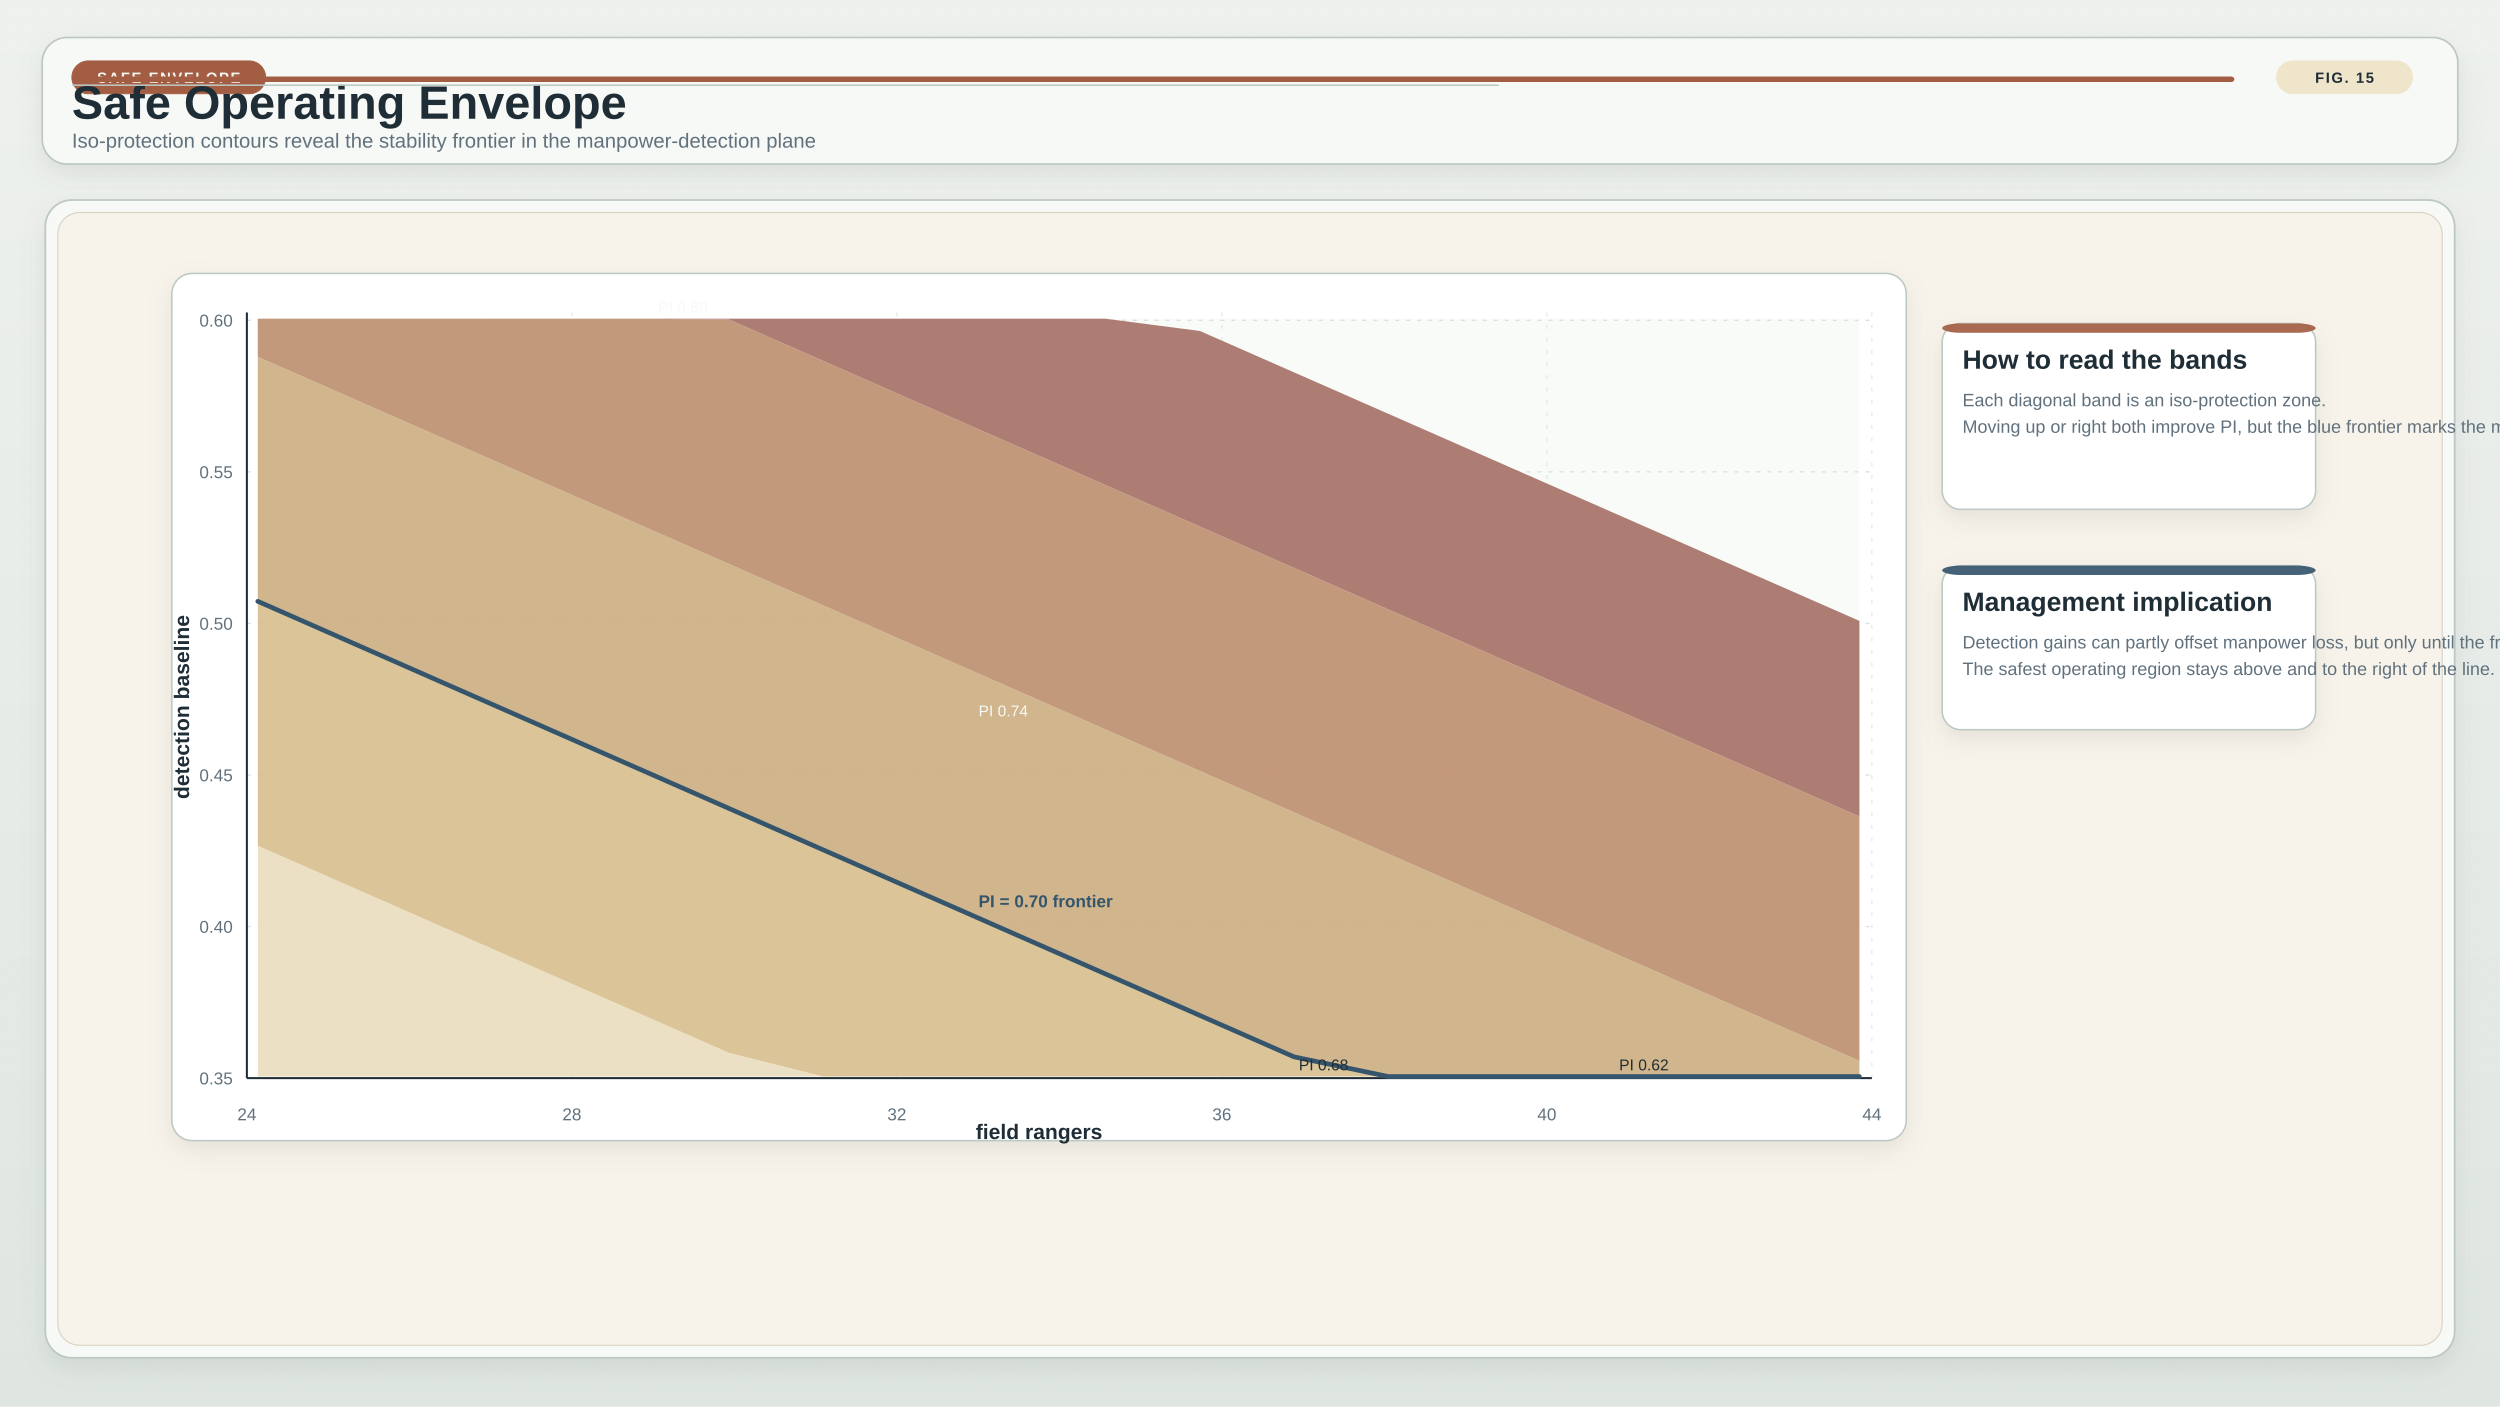
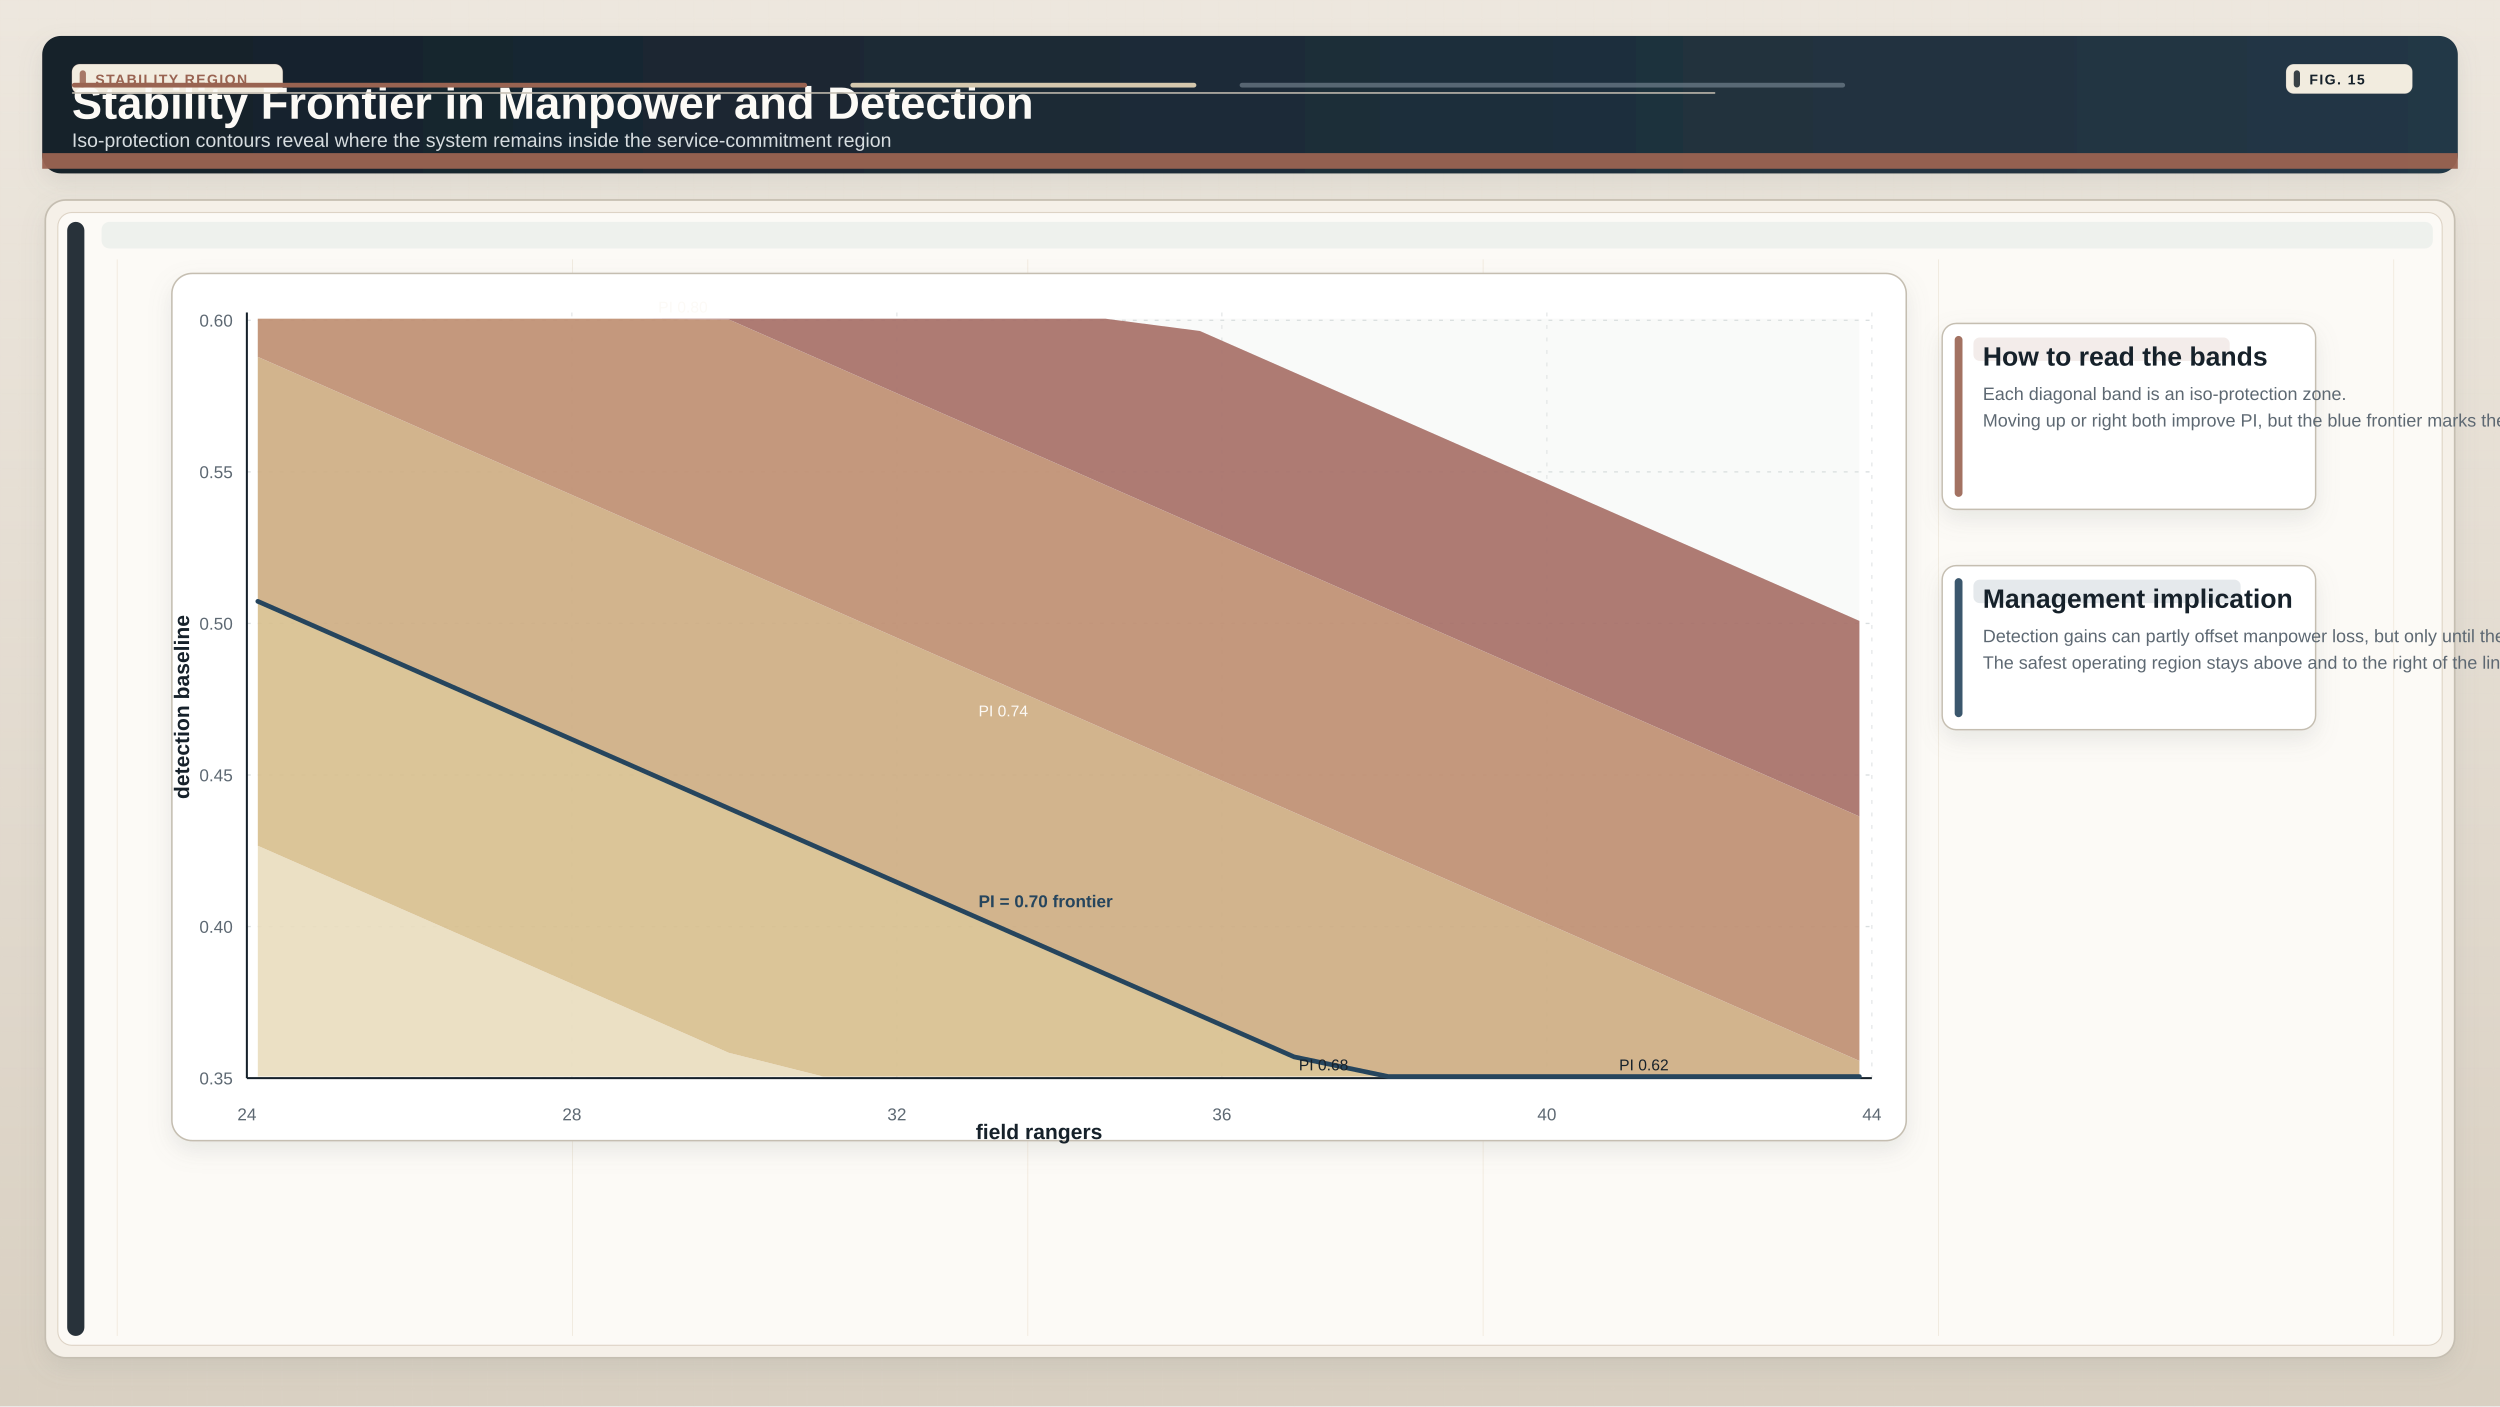
<svg xmlns="http://www.w3.org/2000/svg" viewBox="0 0 3200 1800" width="3200" height="1800">
  <defs>
    <linearGradient id="pageBg" x1="0" y1="0" x2="0" y2="1">
-       <stop offset="0%" stop-color="#eef1ee" />
-       <stop offset="100%" stop-color="#dfe6e1" />
+       <stop offset="0%" stop-color="#ede7de" />
+       <stop offset="100%" stop-color="#d9d0c2" />
    </linearGradient>
-     <pattern id="paperGrain" width="18" height="18" patternUnits="userSpaceOnUse">
-       <circle cx="4" cy="5" r="0.9" fill="#d8d0c0" opacity="0.28" />
-       <circle cx="13" cy="8" r="0.7" fill="#cfc7b7" opacity="0.24" />
-       <circle cx="9" cy="14" r="0.8" fill="#d8d0c0" opacity="0.22" />
+     <linearGradient id="headBg" x1="0" y1="0" x2="1" y2="0">
+       <stop offset="0%" stop-color="#16212a" />
+       <stop offset="100%" stop-color="#243746" />
+     </linearGradient>
+     <pattern id="paperGrid" width="24" height="24" patternUnits="userSpaceOnUse">
+       <path d="M 24 0 L 0 0 0 24" fill="none" stroke="#ddd3c3" stroke-width="0.8" opacity="0.32" />
    </pattern>
    <filter id="shadow" x="-20%" y="-20%" width="140%" height="140%">
      <feDropShadow dx="0" dy="12" stdDeviation="14" flood-color="#8c948f" flood-opacity="0.18" />
    </filter>
  </defs>
  <rect x="0" y="0" width="3200" height="1800" fill="url(#pageBg)" />
-   <rect x="0" y="0" width="3200" height="1800" fill="url(#paperGrain)" opacity="0.44" />
-   <rect x="54" y="48" width="3092" height="162" rx="32" fill="#f7f9f6" stroke="#bcc8c3" stroke-width="2.2" filter="url(#shadow)" />
-   <rect x="92" y="78" width="248" height="42" rx="21" fill="#a35d43" stroke="#a35d43" stroke-width="1.2" />
-   <text x="216" y="106" text-anchor="middle" font-family="Helvetica Neue, Arial, sans-serif" font-size="19" font-weight="700" letter-spacing="2" fill="#f7f9f6">SAFE ENVELOPE</text>
-   <rect x="2914" y="78" width="174" height="42" rx="21" fill="#efe5cb" stroke="#efe5cb" stroke-width="1.2" />
-   <text x="3001" y="106" text-anchor="middle" font-family="Helvetica Neue, Arial, sans-serif" font-size="19" font-weight="700" letter-spacing="2" fill="#1f2d36">FIG. 15</text>
-   <text x="92" y="152" font-family="Helvetica Neue, Arial, sans-serif" font-size="60" font-weight="700" fill="#1f2d36">Safe Operating Envelope</text>
-   <text x="92" y="189" font-family="Helvetica Neue, Arial, sans-serif" font-size="26" fill="#60717d">Iso-protection contours reveal the stability frontier in the manpower-detection plane</text>
-   <rect x="92" y="98" width="2768" height="7" rx="4" fill="#a35d43" />
-   <rect x="92" y="108" width="1826.88" height="2" rx="1" fill="#bcc8c3" />
-   <rect x="58" y="256" width="3084" height="1482" rx="34" fill="#f7f9f6" stroke="#bcc8c3" stroke-width="2.3" filter="url(#shadow)" />
-   <rect x="74" y="272" width="3052" height="1450" rx="28" fill="#f8f3ea" stroke="#dad3c4" stroke-width="1.5" />
-   <rect x="220" y="350" width="2220" height="1110" rx="26" fill="#ffffff" stroke="#bcc8c3" stroke-width="2" filter="url(#shadow)" />
+   <rect x="0" y="0" width="3200" height="1800" fill="url(#paperGrid)" opacity="0.42" />
+   <rect x="54" y="46" width="3092" height="176" rx="24" fill="url(#headBg)" filter="url(#shadow)" />
+   <rect x="54" y="196" width="3092" height="20" fill="#996351" opacity="0.95" />
+   <rect x="92" y="82" width="270" height="38" rx="10" fill="#f2ecdf" stroke="#996351" stroke-opacity="0.15" stroke-width="1.2" />
+   <rect x="102" y="90" width="8" height="22" rx="4" fill="#996351" opacity="0.84" />
+   <text x="122" y="108" font-family="Helvetica Neue, Arial, sans-serif" font-size="18" font-weight="700" letter-spacing="1.8" fill="#996351">STABILITY REGION</text>
+   <rect x="2926" y="82" width="162" height="38" rx="10" fill="#f2ecdf" stroke="#16212a" stroke-opacity="0.15" stroke-width="1.2" />
+   <rect x="2936" y="90" width="8" height="22" rx="4" fill="#16212a" opacity="0.84" />
+   <text x="2956" y="108" font-family="Helvetica Neue, Arial, sans-serif" font-size="18" font-weight="700" letter-spacing="1.8" fill="#16212a">FIG. 15</text>
+   <text x="92" y="152" font-family="Helvetica Neue, Arial, sans-serif" font-size="58" font-weight="700" fill="#fcfaf6">Stability Frontier in Manpower and Detection</text>
+   <text x="92" y="188" font-family="Helvetica Neue, Arial, sans-serif" font-size="25" fill="#d7dde0">Iso-protection contours reveal where the system remains inside the service-commitment region</text>
+   <rect x="92" y="106" width="941.12" height="6" rx="3" fill="#996351" />
+   <rect x="1088.48" y="106" width="442.88" height="6" rx="3" fill="#d5c8ae" />
+   <rect x="1586.72" y="106" width="775.04" height="6" rx="3" fill="#8796a2" opacity="0.55" />
+   <rect x="92" y="118" width="2103.68" height="2" rx="1" fill="#c5beb1" />
+   <rect x="58" y="256" width="3084" height="1482" rx="26" fill="#f5f0e8" stroke="#c5beb1" stroke-width="2.2" filter="url(#shadow)" />
+   <rect x="74" y="272" width="3052" height="1450" rx="18" fill="#fcfaf6" stroke="#ddd3c5" stroke-width="1.4" />
+   <rect x="86" y="284" width="22" height="1426" rx="11" fill="#16212a" opacity="0.92" />
+   <rect x="130" y="284" width="2984" height="34" rx="10" fill="#eef1ed" />
+   <line x1="150" y1="332" x2="150" y2="1710" stroke="#efe7da" stroke-width="1" />
+   <line x1="732.8" y1="332" x2="732.8" y2="1710" stroke="#efe7da" stroke-width="1" />
+   <line x1="1315.6" y1="332" x2="1315.6" y2="1710" stroke="#efe7da" stroke-width="1" />
+   <line x1="1898.4" y1="332" x2="1898.4" y2="1710" stroke="#efe7da" stroke-width="1" />
+   <line x1="2481.2" y1="332" x2="2481.2" y2="1710" stroke="#efe7da" stroke-width="1" />
+   <line x1="3064" y1="332" x2="3064" y2="1710" stroke="#efe7da" stroke-width="1" />
+   <rect x="220" y="350" width="2220" height="1110" rx="26" fill="#ffffff" stroke="#c5beb1" stroke-width="2" filter="url(#shadow)" />
  <line x1="316" y1="1380" x2="2396" y2="1380" stroke="#d9dedf" stroke-width="1.7" stroke-dasharray="5 9" />
-   <text x="298" y="1388" text-anchor="end" font-family="Helvetica Neue, Arial, sans-serif" font-size="22" fill="#60717d">0.35</text>
+   <text x="298" y="1388" text-anchor="end" font-family="Helvetica Neue, Arial, sans-serif" font-size="22" fill="#5d6872">0.35</text>
  <line x1="316" y1="1186" x2="2396" y2="1186" stroke="#d9dedf" stroke-width="1.7" stroke-dasharray="5 9" />
-   <text x="298" y="1194" text-anchor="end" font-family="Helvetica Neue, Arial, sans-serif" font-size="22" fill="#60717d">0.40</text>
+   <text x="298" y="1194" text-anchor="end" font-family="Helvetica Neue, Arial, sans-serif" font-size="22" fill="#5d6872">0.40</text>
  <line x1="316" y1="992" x2="2396" y2="992" stroke="#d9dedf" stroke-width="1.7" stroke-dasharray="5 9" />
-   <text x="298" y="1000" text-anchor="end" font-family="Helvetica Neue, Arial, sans-serif" font-size="22" fill="#60717d">0.45</text>
+   <text x="298" y="1000" text-anchor="end" font-family="Helvetica Neue, Arial, sans-serif" font-size="22" fill="#5d6872">0.45</text>
  <line x1="316" y1="798" x2="2396" y2="798" stroke="#d9dedf" stroke-width="1.7" stroke-dasharray="5 9" />
-   <text x="298" y="806" text-anchor="end" font-family="Helvetica Neue, Arial, sans-serif" font-size="22" fill="#60717d">0.50</text>
+   <text x="298" y="806" text-anchor="end" font-family="Helvetica Neue, Arial, sans-serif" font-size="22" fill="#5d6872">0.50</text>
  <line x1="316" y1="604" x2="2396" y2="604" stroke="#d9dedf" stroke-width="1.7" stroke-dasharray="5 9" />
-   <text x="298" y="612" text-anchor="end" font-family="Helvetica Neue, Arial, sans-serif" font-size="22" fill="#60717d">0.55</text>
+   <text x="298" y="612" text-anchor="end" font-family="Helvetica Neue, Arial, sans-serif" font-size="22" fill="#5d6872">0.55</text>
  <line x1="316" y1="410" x2="2396" y2="410" stroke="#d9dedf" stroke-width="1.7" stroke-dasharray="5 9" />
-   <text x="298" y="418" text-anchor="end" font-family="Helvetica Neue, Arial, sans-serif" font-size="22" fill="#60717d">0.60</text>
+   <text x="298" y="418" text-anchor="end" font-family="Helvetica Neue, Arial, sans-serif" font-size="22" fill="#5d6872">0.60</text>
  <line x1="316" y1="400" x2="316" y2="1380" stroke="#e2e5e6" stroke-width="1.5" stroke-dasharray="5 11" />
-   <text x="316" y="1434" text-anchor="middle" font-family="Helvetica Neue, Arial, sans-serif" font-size="22" fill="#60717d">24</text>
+   <text x="316" y="1434" text-anchor="middle" font-family="Helvetica Neue, Arial, sans-serif" font-size="22" fill="#5d6872">24</text>
  <line x1="732" y1="400" x2="732" y2="1380" stroke="#e2e5e6" stroke-width="1.5" stroke-dasharray="5 11" />
-   <text x="732" y="1434" text-anchor="middle" font-family="Helvetica Neue, Arial, sans-serif" font-size="22" fill="#60717d">28</text>
+   <text x="732" y="1434" text-anchor="middle" font-family="Helvetica Neue, Arial, sans-serif" font-size="22" fill="#5d6872">28</text>
  <line x1="1148" y1="400" x2="1148" y2="1380" stroke="#e2e5e6" stroke-width="1.5" stroke-dasharray="5 11" />
-   <text x="1148" y="1434" text-anchor="middle" font-family="Helvetica Neue, Arial, sans-serif" font-size="22" fill="#60717d">32</text>
+   <text x="1148" y="1434" text-anchor="middle" font-family="Helvetica Neue, Arial, sans-serif" font-size="22" fill="#5d6872">32</text>
  <line x1="1564" y1="400" x2="1564" y2="1380" stroke="#e2e5e6" stroke-width="1.5" stroke-dasharray="5 11" />
-   <text x="1564" y="1434" text-anchor="middle" font-family="Helvetica Neue, Arial, sans-serif" font-size="22" fill="#60717d">36</text>
+   <text x="1564" y="1434" text-anchor="middle" font-family="Helvetica Neue, Arial, sans-serif" font-size="22" fill="#5d6872">36</text>
  <line x1="1980" y1="400" x2="1980" y2="1380" stroke="#e2e5e6" stroke-width="1.5" stroke-dasharray="5 11" />
-   <text x="1980" y="1434" text-anchor="middle" font-family="Helvetica Neue, Arial, sans-serif" font-size="22" fill="#60717d">40</text>
+   <text x="1980" y="1434" text-anchor="middle" font-family="Helvetica Neue, Arial, sans-serif" font-size="22" fill="#5d6872">40</text>
  <line x1="2396" y1="400" x2="2396" y2="1380" stroke="#e2e5e6" stroke-width="1.5" stroke-dasharray="5 11" />
-   <text x="2396" y="1434" text-anchor="middle" font-family="Helvetica Neue, Arial, sans-serif" font-size="22" fill="#60717d">44</text>
-   <line x1="316" y1="1380" x2="2396" y2="1380" stroke="#1f2d36" stroke-width="2.6" />
-   <line x1="316" y1="400" x2="316" y2="1380" stroke="#1f2d36" stroke-width="2.6" />
-   <text x="1330" y="1458" text-anchor="middle" font-family="Helvetica Neue, Arial, sans-serif" font-size="27" font-weight="700" fill="#1f2d36">field rangers</text>
-   <text x="242" y="905" transform="rotate(-90 242 905)" text-anchor="middle" font-family="Helvetica Neue, Arial, sans-serif" font-size="27" font-weight="700" fill="#1f2d36">detection baseline</text>
+   <text x="2396" y="1434" text-anchor="middle" font-family="Helvetica Neue, Arial, sans-serif" font-size="22" fill="#5d6872">44</text>
+   <line x1="316" y1="1380" x2="2396" y2="1380" stroke="#16212a" stroke-width="2.6" />
+   <line x1="316" y1="400" x2="316" y2="1380" stroke="#16212a" stroke-width="2.6" />
+   <text x="1330" y="1458" text-anchor="middle" font-family="Helvetica Neue, Arial, sans-serif" font-size="27" font-weight="700" fill="#16212a">field rangers</text>
+   <text x="242" y="905" transform="rotate(-90 242 905)" text-anchor="middle" font-family="Helvetica Neue, Arial, sans-serif" font-size="27" font-weight="700" fill="#16212a">detection baseline</text>
  <path d="M 330 1082.619 L 450.588 1135.629 L 571.176 1188.638 L 691.765 1241.648 L 812.353 1294.657 L 932.941 1347.667 L 1053.529 1378 L 1174.118 1378 L 1294.706 1378 L 1415.294 1378 L 1535.882 1378 L 1656.471 1378 L 1777.059 1378 L 1897.647 1378 L 2018.235 1378 L 2138.824 1378 L 2259.412 1378 L 2380 1378 L 2380 1378 L 2259.412 1378 L 2138.824 1378 L 2018.235 1378 L 1897.647 1378 L 1777.059 1378 L 1656.471 1378 L 1535.882 1378 L 1415.294 1378 L 1294.706 1378 L 1174.118 1378 L 1053.529 1378 L 932.941 1378 L 812.353 1378 L 691.765 1378 L 571.176 1378 L 450.588 1378 L 330 1378 Z" fill="#e9ddbf" opacity="0.92" stroke="none" />
  <path d="M 330 769.716 L 450.588 822.726 L 571.176 875.735 L 691.765 928.745 L 812.353 981.754 L 932.941 1034.764 L 1053.529 1087.773 L 1174.118 1140.783 L 1294.706 1193.792 L 1415.294 1246.802 L 1535.882 1299.811 L 1656.471 1352.82 L 1777.059 1378 L 1897.647 1378 L 2018.235 1378 L 2138.824 1378 L 2259.412 1378 L 2380 1378 L 2380 1378 L 2259.412 1378 L 2138.824 1378 L 2018.235 1378 L 1897.647 1378 L 1777.059 1378 L 1656.471 1378 L 1535.882 1378 L 1415.294 1378 L 1294.706 1378 L 1174.118 1378 L 1053.529 1378 L 932.941 1347.667 L 812.353 1294.657 L 691.765 1241.648 L 571.176 1188.638 L 450.588 1135.629 L 330 1082.619 Z" fill="#d8c08f" opacity="0.92" stroke="none" />
  <path d="M 330 456.813 L 450.588 509.822 L 571.176 562.832 L 691.765 615.841 L 812.353 668.851 L 932.941 721.86 L 1053.529 774.87 L 1174.118 827.879 L 1294.706 880.889 L 1415.294 933.898 L 1535.882 986.908 L 1656.471 1039.917 L 1777.059 1092.927 L 1897.647 1145.936 L 2018.235 1198.946 L 2138.824 1251.955 L 2259.412 1304.965 L 2380 1357.974 L 2380 1378 L 2259.412 1378 L 2138.824 1378 L 2018.235 1378 L 1897.647 1378 L 1777.059 1378 L 1656.471 1352.82 L 1535.882 1299.811 L 1415.294 1246.802 L 1294.706 1193.792 L 1174.118 1140.783 L 1053.529 1087.773 L 932.941 1034.764 L 812.353 981.754 L 691.765 928.745 L 571.176 875.735 L 450.588 822.726 L 330 769.716 Z" fill="#caa06d" opacity="0.92" stroke="none" />
  <path d="M 330 408 L 450.588 408 L 571.176 408 L 691.765 408 L 812.353 408 L 932.941 408.957 L 1053.529 461.967 L 1174.118 514.976 L 1294.706 567.986 L 1415.294 620.995 L 1535.882 674.005 L 1656.471 727.014 L 1777.059 780.024 L 1897.647 833.033 L 2018.235 886.043 L 2138.824 939.052 L 2259.412 992.061 L 2380 1045.071 L 2380 1357.974 L 2259.412 1304.965 L 2138.824 1251.955 L 2018.235 1198.946 L 1897.647 1145.936 L 1777.059 1092.927 L 1656.471 1039.917 L 1535.882 986.908 L 1415.294 933.898 L 1294.706 880.889 L 1174.118 827.879 L 1053.529 774.87 L 932.941 721.86 L 812.353 668.851 L 691.765 615.841 L 571.176 562.832 L 450.588 509.822 L 330 456.813 Z" fill="#b77a57" opacity="0.92" stroke="none" />
  <path d="M 330 408 L 450.588 408 L 571.176 408 L 691.765 408 L 812.353 408 L 932.941 408 L 1053.529 408 L 1174.118 408 L 1294.706 408 L 1415.294 408 L 1535.882 423.682 L 1656.471 476.691 L 1777.059 529.701 L 1897.647 582.71 L 2018.235 635.72 L 2138.824 688.729 L 2259.412 741.739 L 2380 794.748 L 2380 1045.071 L 2259.412 992.061 L 2138.824 939.052 L 2018.235 886.043 L 1897.647 833.033 L 1777.059 780.024 L 1656.471 727.014 L 1535.882 674.005 L 1415.294 620.995 L 1294.706 567.986 L 1174.118 514.976 L 1053.529 461.967 L 932.941 408.957 L 812.353 408 L 691.765 408 L 571.176 408 L 450.588 408 L 330 408 Z" fill="#99524a" opacity="0.92" stroke="none" />
-   <path d="M 330 769.716 L 450.588 822.726 L 571.176 875.735 L 691.765 928.745 L 812.353 981.754 L 932.941 1034.764 L 1053.529 1087.773 L 1174.118 1140.783 L 1294.706 1193.792 L 1415.294 1246.802 L 1535.882 1299.811 L 1656.471 1352.82 L 1777.059 1378 L 1897.647 1378 L 2018.235 1378 L 2138.824 1378 L 2259.412 1378 L 2380 1378 L 2380 408 L 330 408 Z" fill="#dce9dd" opacity="0.20" />
-   <path d="M 330 769.716 L 450.588 822.726 L 571.176 875.735 L 691.765 928.745 L 812.353 981.754 L 932.941 1034.764 L 1053.529 1087.773 L 1174.118 1140.783 L 1294.706 1193.792 L 1415.294 1246.802 L 1535.882 1299.811 L 1656.471 1352.82 L 1777.059 1378 L 1897.647 1378 L 2018.235 1378 L 2138.824 1378 L 2259.412 1378 L 2380 1378" fill="none" stroke="#35556c" stroke-width="6" stroke-linecap="round" />
-   <text x="1252.5" y="1161.239" font-family="Helvetica Neue, Arial, sans-serif" font-size="22" font-weight="700" fill="#35556c">PI = 0.70 frontier</text>
-   <text x="2072.5" y="1370" font-family="Helvetica Neue, Arial, sans-serif" font-size="20" fill="#1f2d36">PI 0.62</text>
-   <text x="1662.5" y="1370" font-family="Helvetica Neue, Arial, sans-serif" font-size="20" fill="#1f2d36">PI 0.68</text>
-   <text x="1252.5" y="916.916" font-family="Helvetica Neue, Arial, sans-serif" font-size="20" fill="#f7f9f6">PI 0.74</text>
-   <text x="842.5" y="400" font-family="Helvetica Neue, Arial, sans-serif" font-size="20" fill="#f7f9f6">PI 0.80</text>
-   <rect x="2486" y="414" width="478" height="238" rx="24" fill="#ffffff" stroke="#bcc8c3" stroke-width="2" filter="url(#shadow)" />
-   <rect x="2486" y="414" width="478" height="12" rx="24" fill="#a35d43" opacity="0.92" />
-   <text x="2512" y="472" font-family="Helvetica Neue, Arial, sans-serif" font-size="34" font-weight="700" fill="#1f2d36">How to read the bands</text>
-   <text x="2512" y="520" font-family="Helvetica Neue, Arial, sans-serif" font-size="23" fill="#60717d">Each diagonal band is an iso-protection zone.</text>
-   <text x="2512" y="554" font-family="Helvetica Neue, Arial, sans-serif" font-size="23" fill="#60717d">Moving up or right both improve PI, but the blue frontier marks the minimum safe region.</text>
-   <rect x="2486" y="724" width="478" height="210" rx="24" fill="#ffffff" stroke="#bcc8c3" stroke-width="2" filter="url(#shadow)" />
-   <rect x="2486" y="724" width="478" height="12" rx="24" fill="#35556c" opacity="0.92" />
-   <text x="2512" y="782" font-family="Helvetica Neue, Arial, sans-serif" font-size="34" font-weight="700" fill="#1f2d36">Management implication</text>
-   <text x="2512" y="830" font-family="Helvetica Neue, Arial, sans-serif" font-size="23" fill="#60717d">Detection gains can partly offset manpower loss, but only until the frontier is crossed.</text>
-   <text x="2512" y="864" font-family="Helvetica Neue, Arial, sans-serif" font-size="23" fill="#60717d">The safest operating region stays above and to the right of the line.</text>
+   <path d="M 330 769.716 L 450.588 822.726 L 571.176 875.735 L 691.765 928.745 L 812.353 981.754 L 932.941 1034.764 L 1053.529 1087.773 L 1174.118 1140.783 L 1294.706 1193.792 L 1415.294 1246.802 L 1535.882 1299.811 L 1656.471 1352.82 L 1777.059 1378 L 1897.647 1378 L 2018.235 1378 L 2138.824 1378 L 2259.412 1378 L 2380 1378 L 2380 408 L 330 408 Z" fill="#dfe7df" opacity="0.20" />
+   <path d="M 330 769.716 L 450.588 822.726 L 571.176 875.735 L 691.765 928.745 L 812.353 981.754 L 932.941 1034.764 L 1053.529 1087.773 L 1174.118 1140.783 L 1294.706 1193.792 L 1415.294 1246.802 L 1535.882 1299.811 L 1656.471 1352.82 L 1777.059 1378 L 1897.647 1378 L 2018.235 1378 L 2138.824 1378 L 2259.412 1378 L 2380 1378" fill="none" stroke="#26455d" stroke-width="6" stroke-linecap="round" />
+   <text x="1252.5" y="1161.239" font-family="Helvetica Neue, Arial, sans-serif" font-size="22" font-weight="700" fill="#26455d">PI = 0.70 frontier</text>
+   <text x="2072.5" y="1370" font-family="Helvetica Neue, Arial, sans-serif" font-size="20" fill="#16212a">PI 0.62</text>
+   <text x="1662.5" y="1370" font-family="Helvetica Neue, Arial, sans-serif" font-size="20" fill="#16212a">PI 0.68</text>
+   <text x="1252.5" y="916.916" font-family="Helvetica Neue, Arial, sans-serif" font-size="20" fill="#fcfaf6">PI 0.74</text>
+   <text x="842.5" y="400" font-family="Helvetica Neue, Arial, sans-serif" font-size="20" fill="#fcfaf6">PI 0.80</text>
+   <rect x="2486" y="414" width="478" height="238" rx="18" fill="#ffffff" stroke="#c5beb1" stroke-width="1.9" filter="url(#shadow)" />
+   <rect x="2502" y="430" width="10" height="206" rx="5" fill="#996351" opacity="0.9" />
+   <rect x="2526" y="432" width="328" height="30" rx="8" fill="#996351" fill-opacity="0.12" />
+   <text x="2538" y="468" font-family="Helvetica Neue, Arial, sans-serif" font-size="34" font-weight="700" fill="#16212a">How to read the bands</text>
+   <text x="2538" y="512" font-family="Helvetica Neue, Arial, sans-serif" font-size="23" fill="#5d6872">Each diagonal band is an iso-protection zone.</text>
+   <text x="2538" y="546" font-family="Helvetica Neue, Arial, sans-serif" font-size="23" fill="#5d6872">Moving up or right both improve PI, but the blue frontier marks the minimum safe region.</text>
+   <rect x="2486" y="724" width="478" height="210" rx="18" fill="#ffffff" stroke="#c5beb1" stroke-width="1.9" filter="url(#shadow)" />
+   <rect x="2502" y="740" width="10" height="178" rx="5" fill="#26455d" opacity="0.9" />
+   <rect x="2526" y="742" width="342" height="30" rx="8" fill="#26455d" fill-opacity="0.12" />
+   <text x="2538" y="778" font-family="Helvetica Neue, Arial, sans-serif" font-size="34" font-weight="700" fill="#16212a">Management implication</text>
+   <text x="2538" y="822" font-family="Helvetica Neue, Arial, sans-serif" font-size="23" fill="#5d6872">Detection gains can partly offset manpower loss, but only until the frontier is crossed.</text>
+   <text x="2538" y="856" font-family="Helvetica Neue, Arial, sans-serif" font-size="23" fill="#5d6872">The safest operating region stays above and to the right of the line.</text>
</svg>
